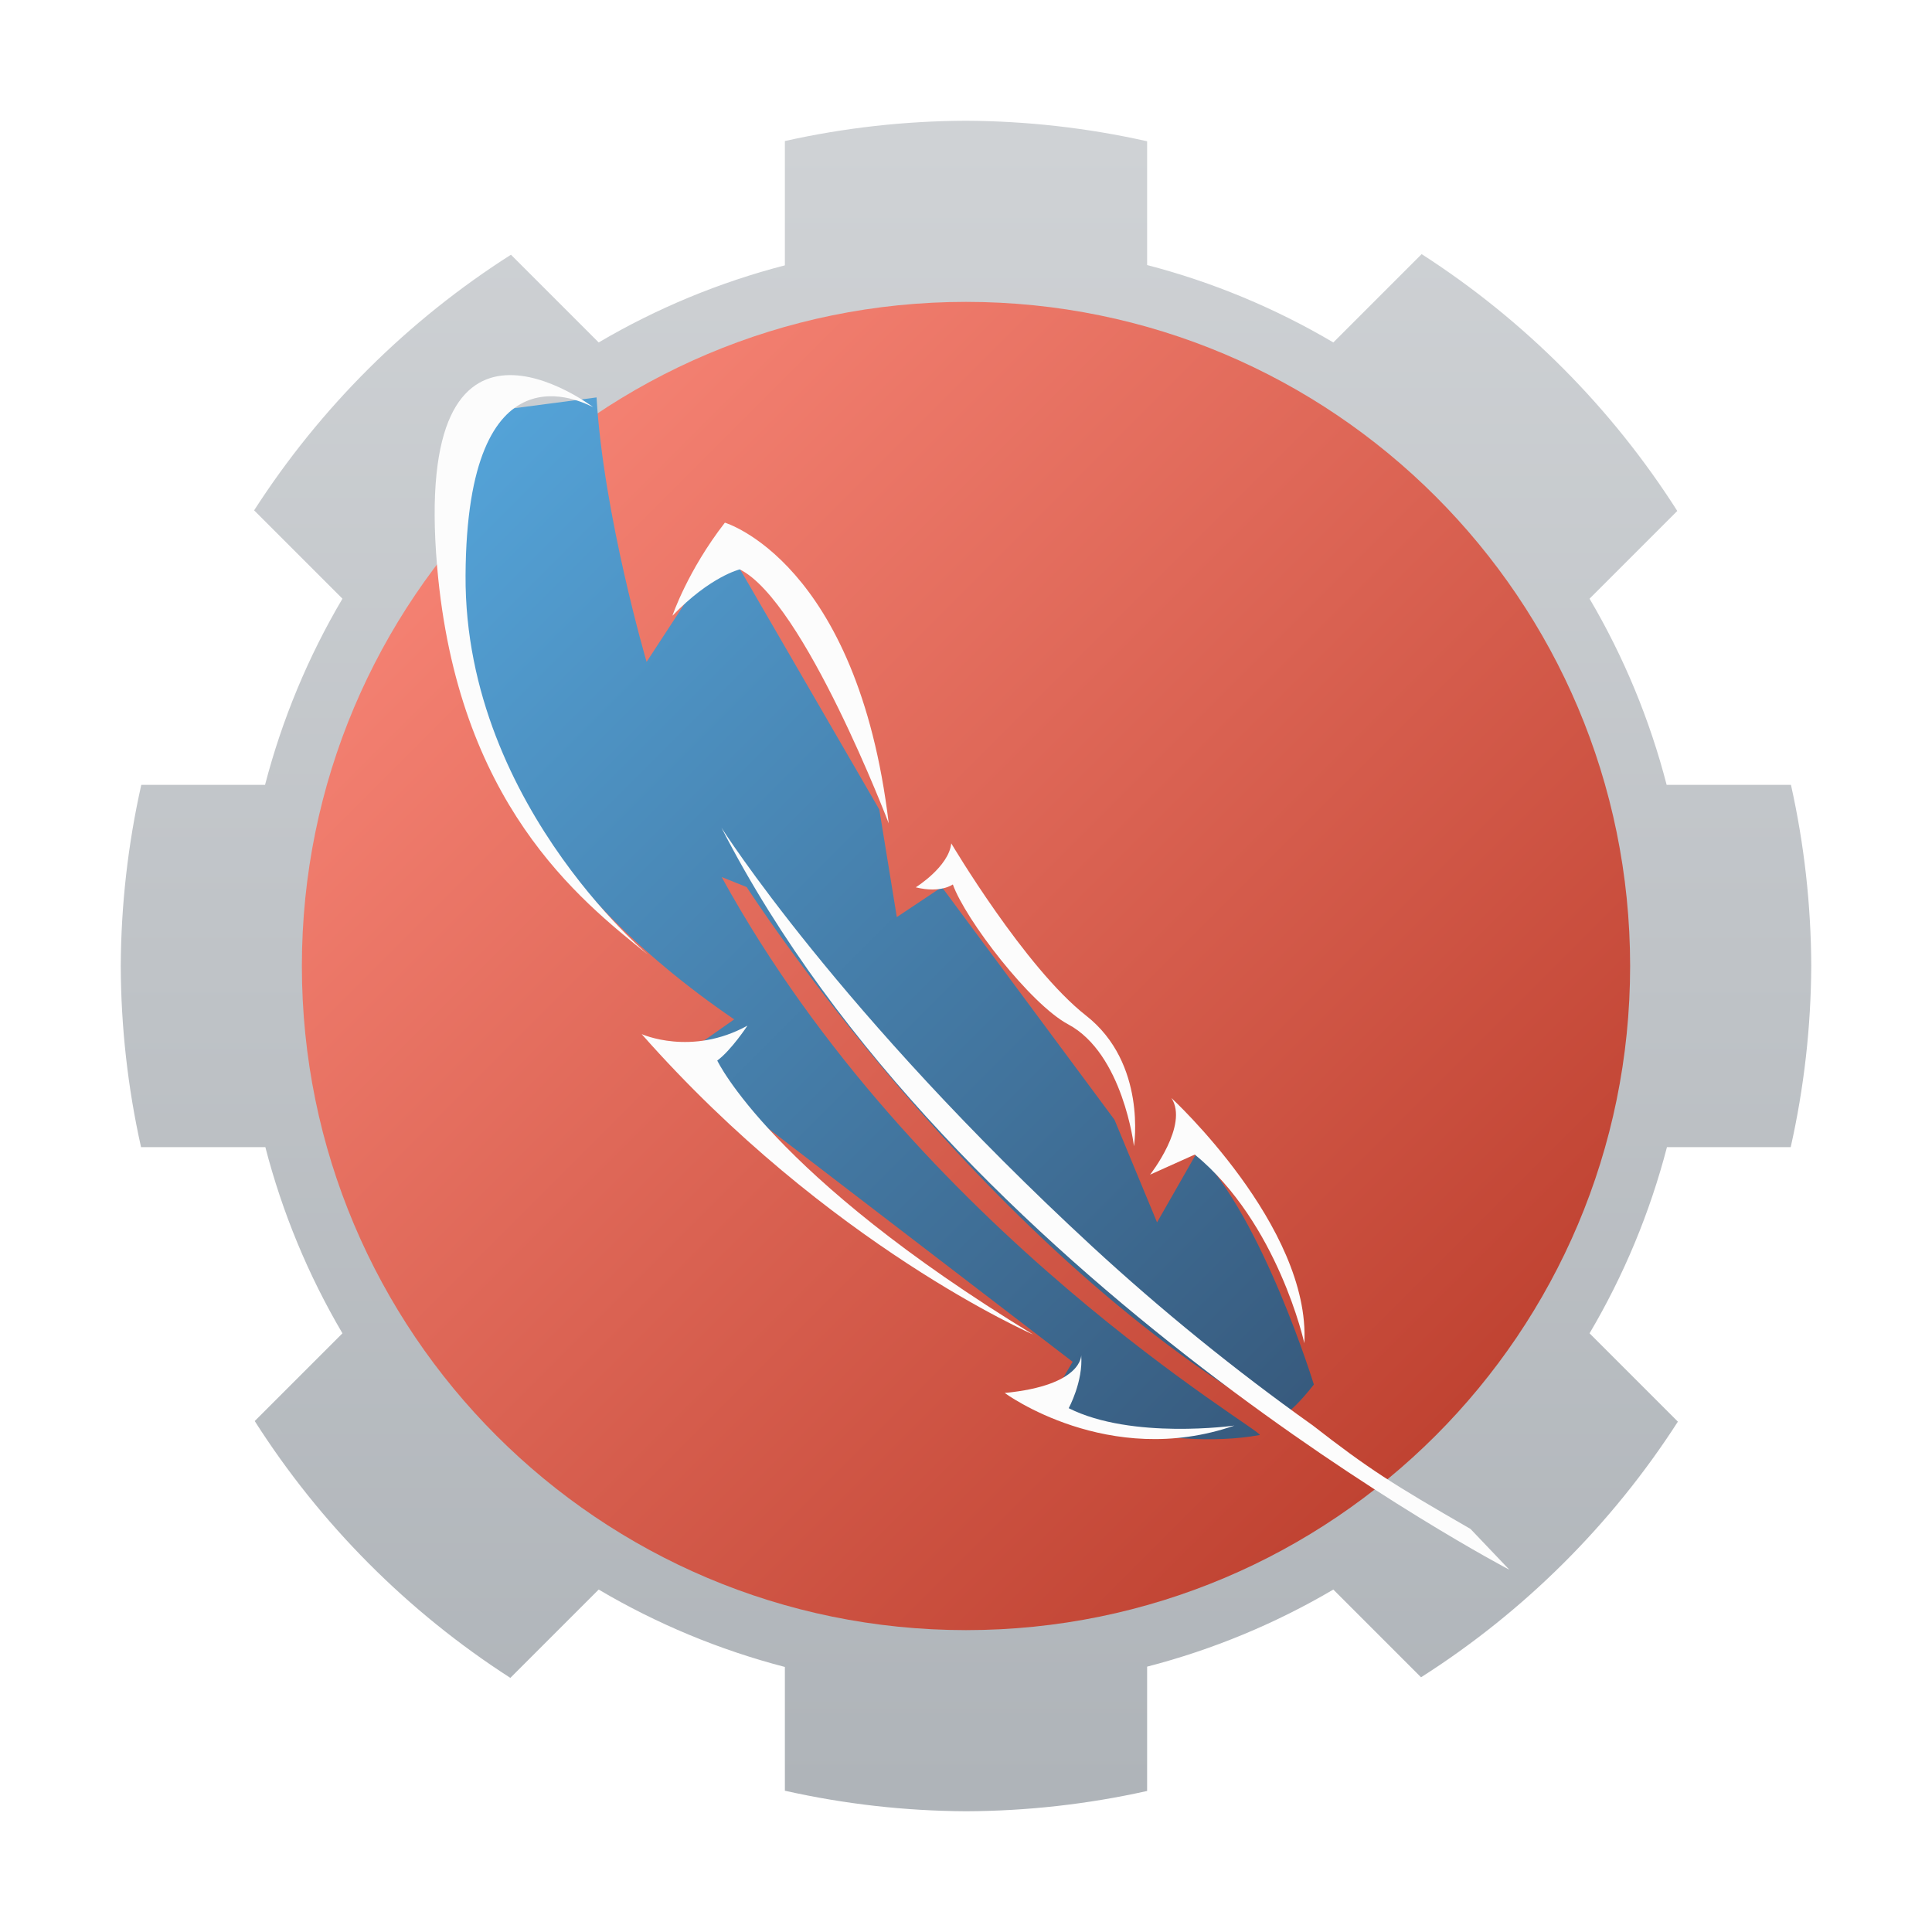
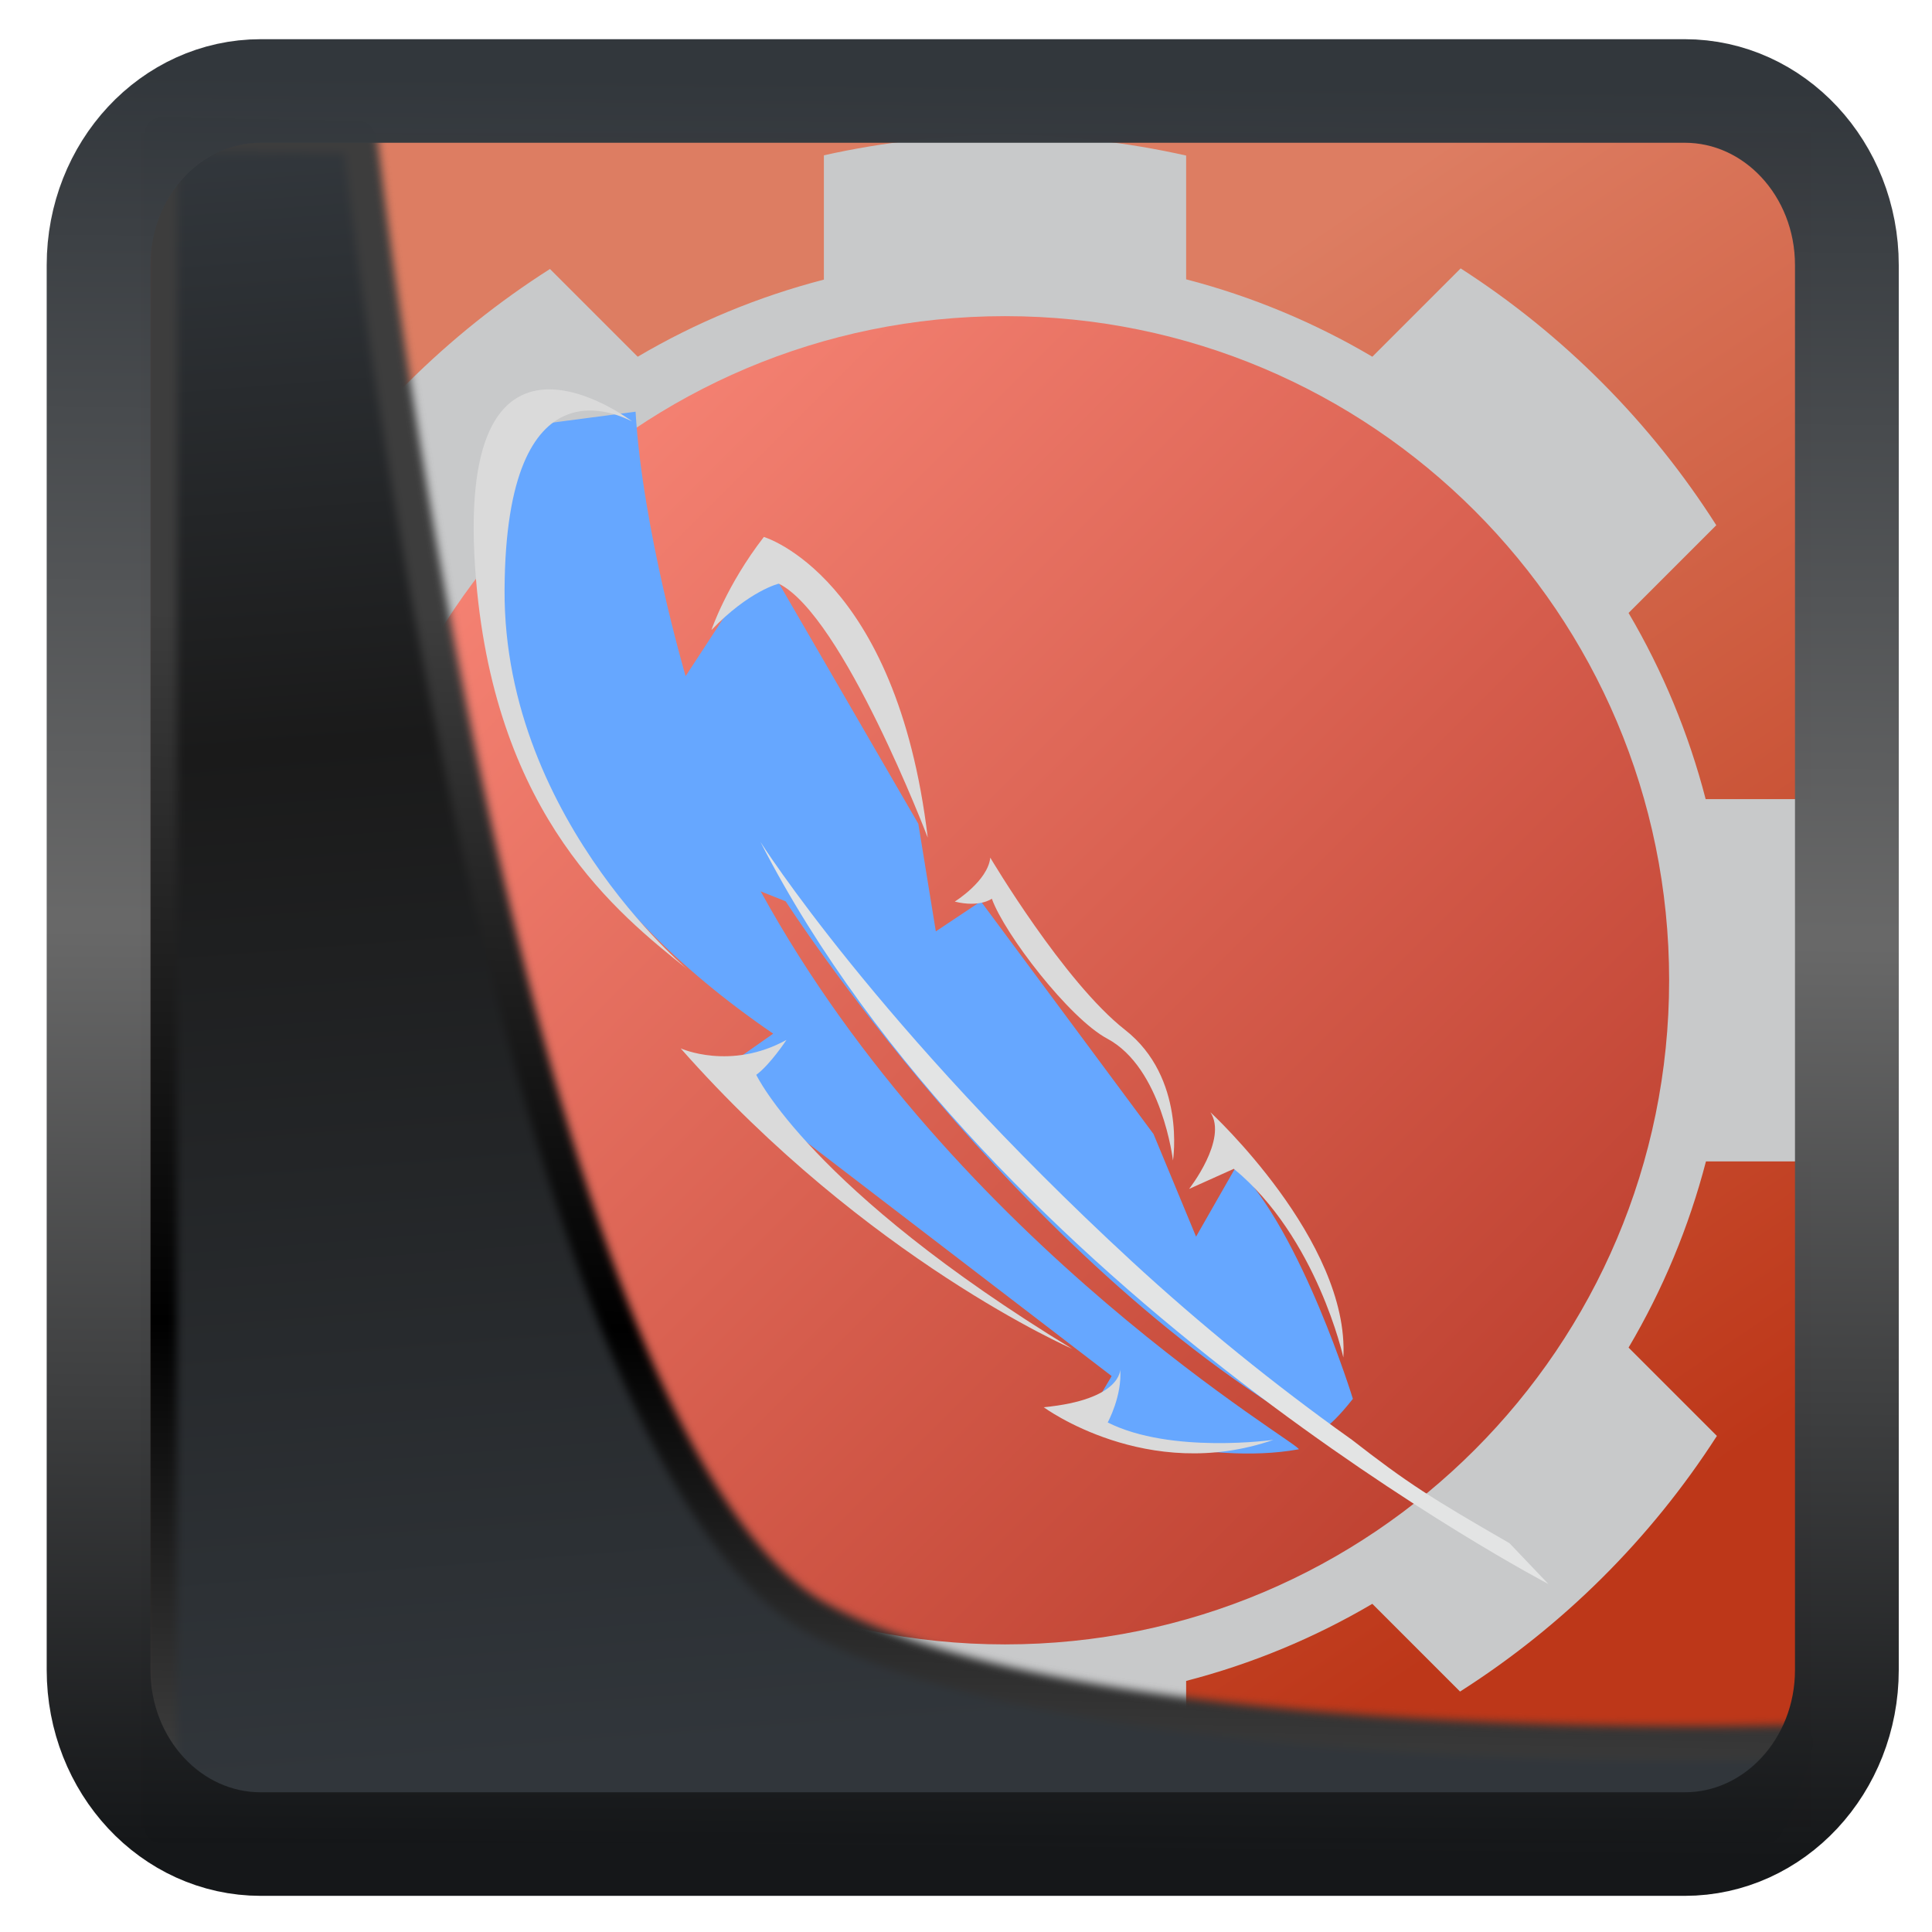
- <svg xmlns="http://www.w3.org/2000/svg" height="32" width="32">
-   <linearGradient id="a" gradientTransform="rotate(-165 -6.658 22.948)" gradientUnits="userSpaceOnUse" x1="-27.383" x2="-20.311" y1="21.553" y2="47.946">
-     <stop offset="0" stop-color="#afb4b9" />
-     <stop offset="1" stop-color="#cfd2d5" />
-   </linearGradient>
-   <linearGradient id="c" gradientUnits="userSpaceOnUse" x1="106.079" x2="106.079" y1="196.506" y2="29.136">
-     <stop offset="0" stop-color="#375a7d" />
-     <stop offset="1" stop-color="#54a3d8" />
-   </linearGradient>
-   <linearGradient id="b" gradientUnits="userSpaceOnUse" x1="24" x2="8" y1="24" y2="8">
-     <stop offset="0" stop-color="#bf4231" />
-     <stop offset="1" stop-color="#f58273" />
-   </linearGradient>
-   <path d="M16 2a14 14 0 0 0-3 .336v2.059a12 12 0 0 0-3.084 1.277L8.463 4.219a14 14 0 0 0-4.254 4.234l1.463 1.463A12 12 0 0 0 4.39 13H2.34A14 14 0 0 0 2 16a14 14 0 0 0 .336 3h2.059a12 12 0 0 0 1.277 3.084l-1.453 1.453a14 14 0 0 0 4.234 4.254l1.463-1.463A12 12 0 0 0 13 27.61v2.05a14 14 0 0 0 3 .34 13.997 13.997 0 0 0 3-.336v-2.059a12 12 0 0 0 3.084-1.277l1.453 1.453a14 14 0 0 0 4.254-4.234l-1.463-1.463A12 12 0 0 0 27.61 19h2.05a14 14 0 0 0 .34-3 13.997 13.997 0 0 0-.336-3h-2.059a12 12 0 0 0-1.277-3.084l1.453-1.453a14 14 0 0 0-4.234-4.254l-1.463 1.463A12 12 0 0 0 19 4.39V2.34A14 14 0 0 0 16 2z" fill="url(#a)" />
-   <circle cx="16" cy="16" fill="url(#b)" r="11" />
-   <path d="M104.64 162.556l-10.173 2.775 5.549-13.411 5.55-37.459-6.938-1.386 8.324-11.56 10.37-38.972-18.231 3.825s9.613-17.6 19.814-29.064l-13.34-10.243s-42.98 18.931-31.418 80.436l-8.884-1.554 8.52 64.474-7.203 1.85s7.379 15.058 17.712 22.197c.939.648-12.948-50.405 1.85-101.273l1.387 3.236s-11.792 54.221 0 98.037c0 0 .543 1.041 6.44.348 0 0 10.671-20.117 10.671-32.256" fill="url(#c)" transform="rotate(-45 14.714 11.919) scale(.12674)" />
-   <g fill="#fcfcfc">
-     <path d="M11.95 13.71s1.935 3.053 6.139 6.935a37.27 37.27 0 0 0 3.637 2.952v-.001c.955.743 1.333.98 2.63 1.728L25 26s-9.222-4.823-13.05-12.29" />
-     <path d="M9.822 6.742S6.817 4.457 7.24 9.384c.337 3.923 2.359 5.518 3.478 6.417.286.23-3.028-2.36-3.007-6.269.021-3.907 1.956-2.86 2.11-2.79m7.294 15.363s-3.398-1.477-6.487-4.977c0 0 .822.372 1.752-.14 0 0-.27.41-.5.578 0 0 .889 1.893 5.235 4.54m.793.338s.028.502-1.267.628c0 0 1.717 1.264 3.805.54 0 0-1.697.239-2.745-.288 0 0 .242-.442.207-.88m1.141-2.988s.646-.822.353-1.27c0 0 2.307 2.128 2.202 4.062 0 0-.436-1.992-1.814-3.125zm-3.88-4.76s.546-.34.587-.727c0 0 1.22 2.06 2.232 2.852s.794 2.164.794 2.164-.18-1.533-1.09-2.019c-.63-.336-1.704-1.738-1.91-2.317 0 0-.199.15-.614.048m-4.03-4.5s.248-.74.868-1.54c0 0 2.196.646 2.714 4.98 0 0-1.403-3.679-2.467-4.206 0 0-.487.114-1.115.767" />
-   </g>
+ <svg xmlns="http://www.w3.org/2000/svg" xmlns:xlink="http://www.w3.org/1999/xlink" width="32" height="32" version="1.1" viewBox="0 0 32 32" id="svg22">
+   <defs id="defs12">
+     <linearGradient id="linearGradient1">
+       <stop style="stop-color:#dd7d62;stop-opacity:1;" offset="0.182" id="stop1" />
+       <stop style="stop-color:#bd3719;stop-opacity:1;" offset="1" id="stop3" />
+     </linearGradient>
+     <linearGradient id="linearGradient1005-3-3" x1="5.253" x2="9.382" y1="15.383" y2="2.942" gradientTransform="matrix(0.99999,0,0,0.99999,1.632,-0.61743)" gradientUnits="userSpaceOnUse">
+       <stop stop-color="#fa8200" offset="0" id="stop2" />
+       <stop stop-color="#ff9600" offset=".37" id="stop4" />
+       <stop stop-color="#ffb400" offset="1" id="stop6" />
+     </linearGradient>
+     <filter id="filter4014" x="-0.062" y="-0.058" width="1.125" height="1.115" color-interpolation-filters="sRGB">
+       <feGaussianBlur stdDeviation="1.094" id="feGaussianBlur9" />
+     </filter>
+     <linearGradient xlink:href="#linearGradient3487" id="linearGradient3403" gradientUnits="userSpaceOnUse" x1="6.949" y1="4.555" x2="11.215" y2="59.052" />
+     <linearGradient id="linearGradient3487">
+       <stop style="stop-color:#32373c;stop-opacity:1" offset="0" id="stop3481" />
+       <stop id="stop3483" offset="0.368" style="stop-color:#1a1a1a;stop-opacity:1" />
+       <stop style="stop-color:#31363b;stop-opacity:1" offset="1" id="stop3485" />
+     </linearGradient>
+     <linearGradient xlink:href="#linearGradient20604" id="linearGradient20558" gradientUnits="userSpaceOnUse" x1="25.802" y1="20.374" x2="25.111" y2="58.913" />
+     <linearGradient id="linearGradient20604">
+       <stop id="stop20598" offset="0" style="stop-color:#3d3d3d;stop-opacity:1" />
+       <stop style="stop-color:#000000;stop-opacity:1" offset="0.618" id="stop20600" />
+       <stop id="stop20602" offset="1" style="stop-color:#3d3d3d;stop-opacity:1" />
+     </linearGradient>
+     <filter style="color-interpolation-filters:sRGB" id="filter20720" x="-0.017" y="-0.016" width="1.034" height="1.033">
+       <feGaussianBlur stdDeviation="0.147" id="feGaussianBlur20722" />
+     </filter>
+     <linearGradient gradientTransform="translate(0.360678,-0.1301695)" xlink:href="#linearGradient4555" id="linearGradient4557" x1="43.5" y1="64.012" x2="44.142" y2="0.306" gradientUnits="userSpaceOnUse" />
+     <linearGradient id="linearGradient4555">
+       <stop style="stop-color:#141618;stop-opacity:1" offset="0" id="stop4551" />
+       <stop id="stop4559" offset="0.518" style="stop-color:#686868;stop-opacity:1" />
+       <stop style="stop-color:#31363b;stop-opacity:1" offset="1" id="stop4553" />
+     </linearGradient>
+     <filter style="color-interpolation-filters:sRGB" id="filter4601" x="-0.03" width="1.06" y="-0.03" height="1.06">
+       <feGaussianBlur stdDeviation="0.015" id="feGaussianBlur4603" />
+     </filter>
+     <linearGradient xlink:href="#linearGradient1" id="linearGradient3" x1="11.417" y1="5.236" x2="25.646" y2="26.236" gradientUnits="userSpaceOnUse" />
+     <linearGradient id="c" gradientUnits="userSpaceOnUse" x1="5.707" x2="9.401" xlink:href="#a" y1="15.693" y2="19.387" />
+     <linearGradient id="a">
+       <stop offset="0" stop-color="#292c2f" id="stop1-3" />
+       <stop offset="1" stop-opacity="0" id="stop2-6" />
+     </linearGradient>
+     <linearGradient id="d" gradientUnits="userSpaceOnUse" x1="7.668" x2="9.159" xlink:href="#a" y1="22.092" y2="23.583" />
+     <linearGradient id="e" gradientUnits="userSpaceOnUse" x1="8.18" x2="12.709" xlink:href="#a" y1="25.473" y2="30" />
+     <linearGradient id="f" gradientUnits="userSpaceOnUse" x1="21.857" x2="30" xlink:href="#a" y1="6.014" y2="14.156" />
+     <linearGradient id="g" gradientUnits="userSpaceOnUse" x1="6" x2="6" y1="26" y2="6">
+       <stop offset="0" stop-color="#7f8c8d" id="stop9" />
+       <stop offset="1" stop-color="#fcfcfc" id="stop10" />
+     </linearGradient>
+     <linearGradient id="a-7" gradientTransform="rotate(-165,-6.658,22.948)" gradientUnits="userSpaceOnUse" x1="-27.383" x2="-20.311" y1="21.553" y2="47.946">
+       <stop offset="0" stop-color="#afb4b9" id="stop1-0" />
+       <stop offset="1" stop-color="#cfd2d5" id="stop2-9" />
+     </linearGradient>
+     <linearGradient id="b" gradientUnits="userSpaceOnUse" x1="24" x2="8" y1="24" y2="8">
+       <stop offset="0" stop-color="#bf4231" id="stop5" />
+       <stop offset="1" stop-color="#f58273" id="stop6-3" />
+     </linearGradient>
+     <linearGradient id="c-6" gradientUnits="userSpaceOnUse" x1="106.079" x2="106.079" y1="196.506" y2="29.136">
+       <stop offset="0" stop-color="#375a7d" id="stop3-0" />
+       <stop offset="1" stop-color="#54a3d8" id="stop4-6" />
+     </linearGradient>
+   </defs>
+   <rect style="display:inline;fill:url(#linearGradient3);fill-opacity:1;fill-rule:evenodd;stroke:none;stroke-width:0.61;stroke-linejoin:round;stroke-miterlimit:7.8" id="rect1192" width="27.653" height="28.066" x="2.338" y="2.2" ry="0" />
+   <path d="M 16,2 A 14,14 0 0 0 13,2.336 V 4.395 A 12,12 0 0 0 9.916,5.672 L 8.463,4.219 A 14,14 0 0 0 4.209,8.453 L 5.672,9.916 A 12,12 0 0 0 4.39,13 H 2.34 A 14,14 0 0 0 2,16 14,14 0 0 0 2.336,19 h 2.059 a 12,12 0 0 0 1.277,3.084 l -1.453,1.453 a 14,14 0 0 0 4.234,4.254 L 9.916,26.328 A 12,12 0 0 0 13,27.61 v 2.05 a 14,14 0 0 0 3,0.34 13.997,13.997 0 0 0 3,-0.336 v -2.059 a 12,12 0 0 0 3.084,-1.277 l 1.453,1.453 a 14,14 0 0 0 4.254,-4.234 L 26.328,22.084 A 12,12 0 0 0 27.61,19 h 2.05 A 14,14 0 0 0 30,16 13.997,13.997 0 0 0 29.664,13 H 27.605 A 12,12 0 0 0 26.328,9.916 L 27.781,8.463 A 14,14 0 0 0 23.547,4.209 L 22.084,5.672 A 12,12 0 0 0 19,4.39 V 2.34 A 14,14 0 0 0 16,2 Z" id="path6" style="display:inline;fill:#c8c9ca;fill-opacity:1" transform="translate(0.646158,0.2364216)" />
+   <circle cx="16" cy="16" r="11" id="circle6" style="display:inline;fill:url(#b)" transform="translate(0.646158,0.2364216)" />
+   <path d="m 104.64,162.556 -10.173,2.775 5.549,-13.411 5.55,-37.459 -6.938,-1.386 8.324,-11.56 10.37,-38.972 -18.231,3.825 c 0,0 9.613,-17.6 19.814,-29.064 l -13.34,-10.243 c 0,0 -42.98,18.931 -31.418,80.436 l -8.884,-1.554 8.52,64.474 -7.203,1.85 c 0,0 7.379,15.058 17.712,22.197 0.939,0.648 -12.948,-50.405 1.85,-101.273 l 1.387,3.236 c 0,0 -11.792,54.221 0,98.037 0,0 0.543,1.041 6.44,0.348 0,0 10.671,-20.117 10.671,-32.256" transform="matrix(0.08961871,-0.08961871,0.08961871,0.08961871,-3.472217,14.13179)" id="path7" style="display:inline;fill:#66a7ff;fill-opacity:1" />
+   <path d="m 11.95,13.71 c 0,0 1.935,3.053 6.139,6.935 a 37.27,37.27 0 0 0 3.637,2.952 v -0.001 c 0.955,0.743 1.333,0.98 2.63,1.728 L 25,26 c 0,0 -9.222,-4.823 -13.05,-12.29" id="path8" style="display:inline;fill:#e3e4e4;fill-opacity:1" transform="translate(0.646158,0.2364216)" />
+   <path d="m 9.822,6.742 c 0,0 -3.005,-2.285 -2.582,2.642 0.337,3.923 2.359,5.518 3.478,6.417 0.286,0.23 -3.028,-2.36 -3.007,-6.269 0.021,-3.907 1.956,-2.86 2.11,-2.79 m 7.294,15.363 c 0,0 -3.398,-1.477 -6.487,-4.977 0,0 0.822,0.372 1.752,-0.14 0,0 -0.27,0.41 -0.5,0.578 0,0 0.889,1.893 5.235,4.54 m 0.793,0.338 c 0,0 0.028,0.502 -1.267,0.628 0,0 1.717,1.264 3.805,0.54 0,0 -1.697,0.239 -2.745,-0.288 0,0 0.242,-0.442 0.207,-0.88 m 1.141,-2.988 c 0,0 0.646,-0.822 0.353,-1.27 0,0 2.307,2.128 2.202,4.062 0,0 -0.436,-1.992 -1.814,-3.125 z m -3.88,-4.76 c 0,0 0.546,-0.34 0.587,-0.727 0,0 1.22,2.06 2.232,2.852 1.012,0.792 0.794,2.164 0.794,2.164 0,0 -0.18,-1.533 -1.09,-2.019 -0.63,-0.336 -1.704,-1.738 -1.91,-2.317 0,0 -0.199,0.15 -0.614,0.048 m -4.03,-4.5 c 0,0 0.248,-0.74 0.868,-1.54 0,0 2.196,0.646 2.714,4.98 0,0 -1.403,-3.679 -2.467,-4.206 0,0 -0.487,0.114 -1.115,0.767" id="path9" style="display:inline;fill:#dadada;fill-opacity:1" transform="translate(0.646158,0.2364216)" />
+   <path style="display:inline;mix-blend-mode:normal;fill:url(#linearGradient3403);fill-opacity:1;stroke:url(#linearGradient20558);stroke-width:1.162;stroke-linecap:butt;stroke-linejoin:round;stroke-miterlimit:4;stroke-dasharray:none;stroke-opacity:1;filter:url(#filter20720)" d="M 4.704,3.981 4.691,60.802 H 58.595 l 1.022,-2.866 c 0,0 -23.875,0.766 -32.844,-4.14 C 16.258,48.042 11.401,4.098 11.401,4.098 Z" id="path1686" transform="matrix(0.4940497,0,0,0.4940497,0.3251924,0.2333004)" />
+   <rect style="display:inline;fill:none;fill-opacity:1;stroke:url(#linearGradient4557);stroke-width:3.714;stroke-linejoin:round;stroke-miterlimit:7.8;stroke-dasharray:none;stroke-opacity:0.995;filter:url(#filter4601)" id="rect4539" width="62.567" height="62.867" x="1.032" y="0.596" ry="6.245" rx="5.803" transform="matrix(0.4628172,0,0,0.4618739,1.155276,1.231624)" />
</svg>
